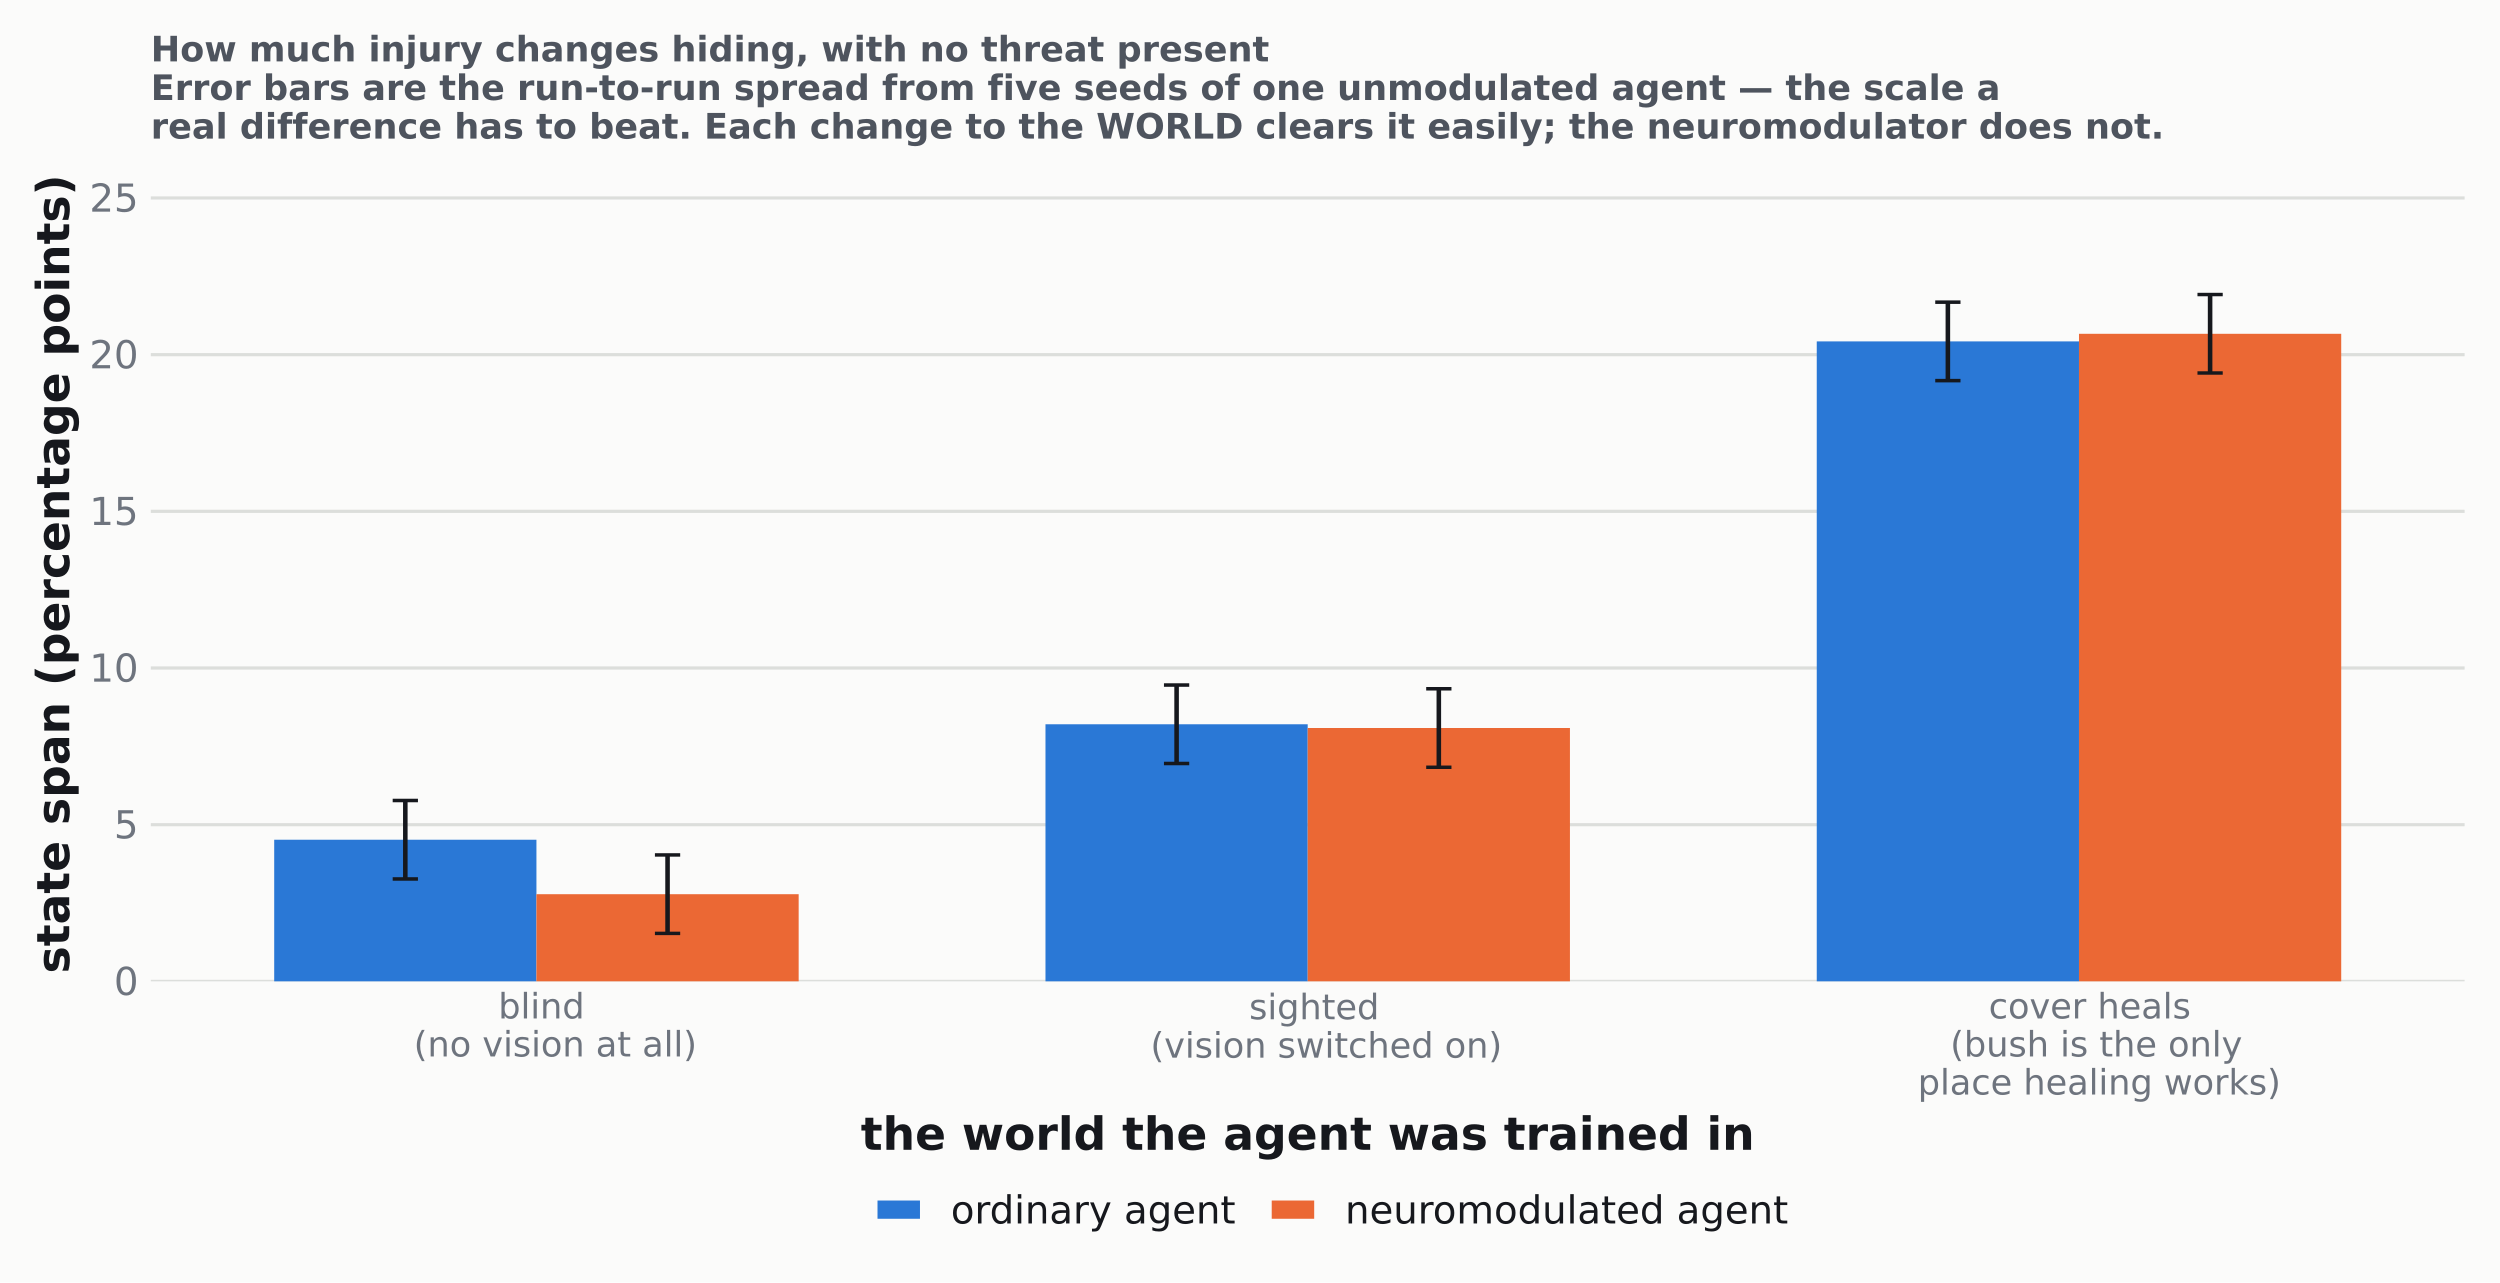
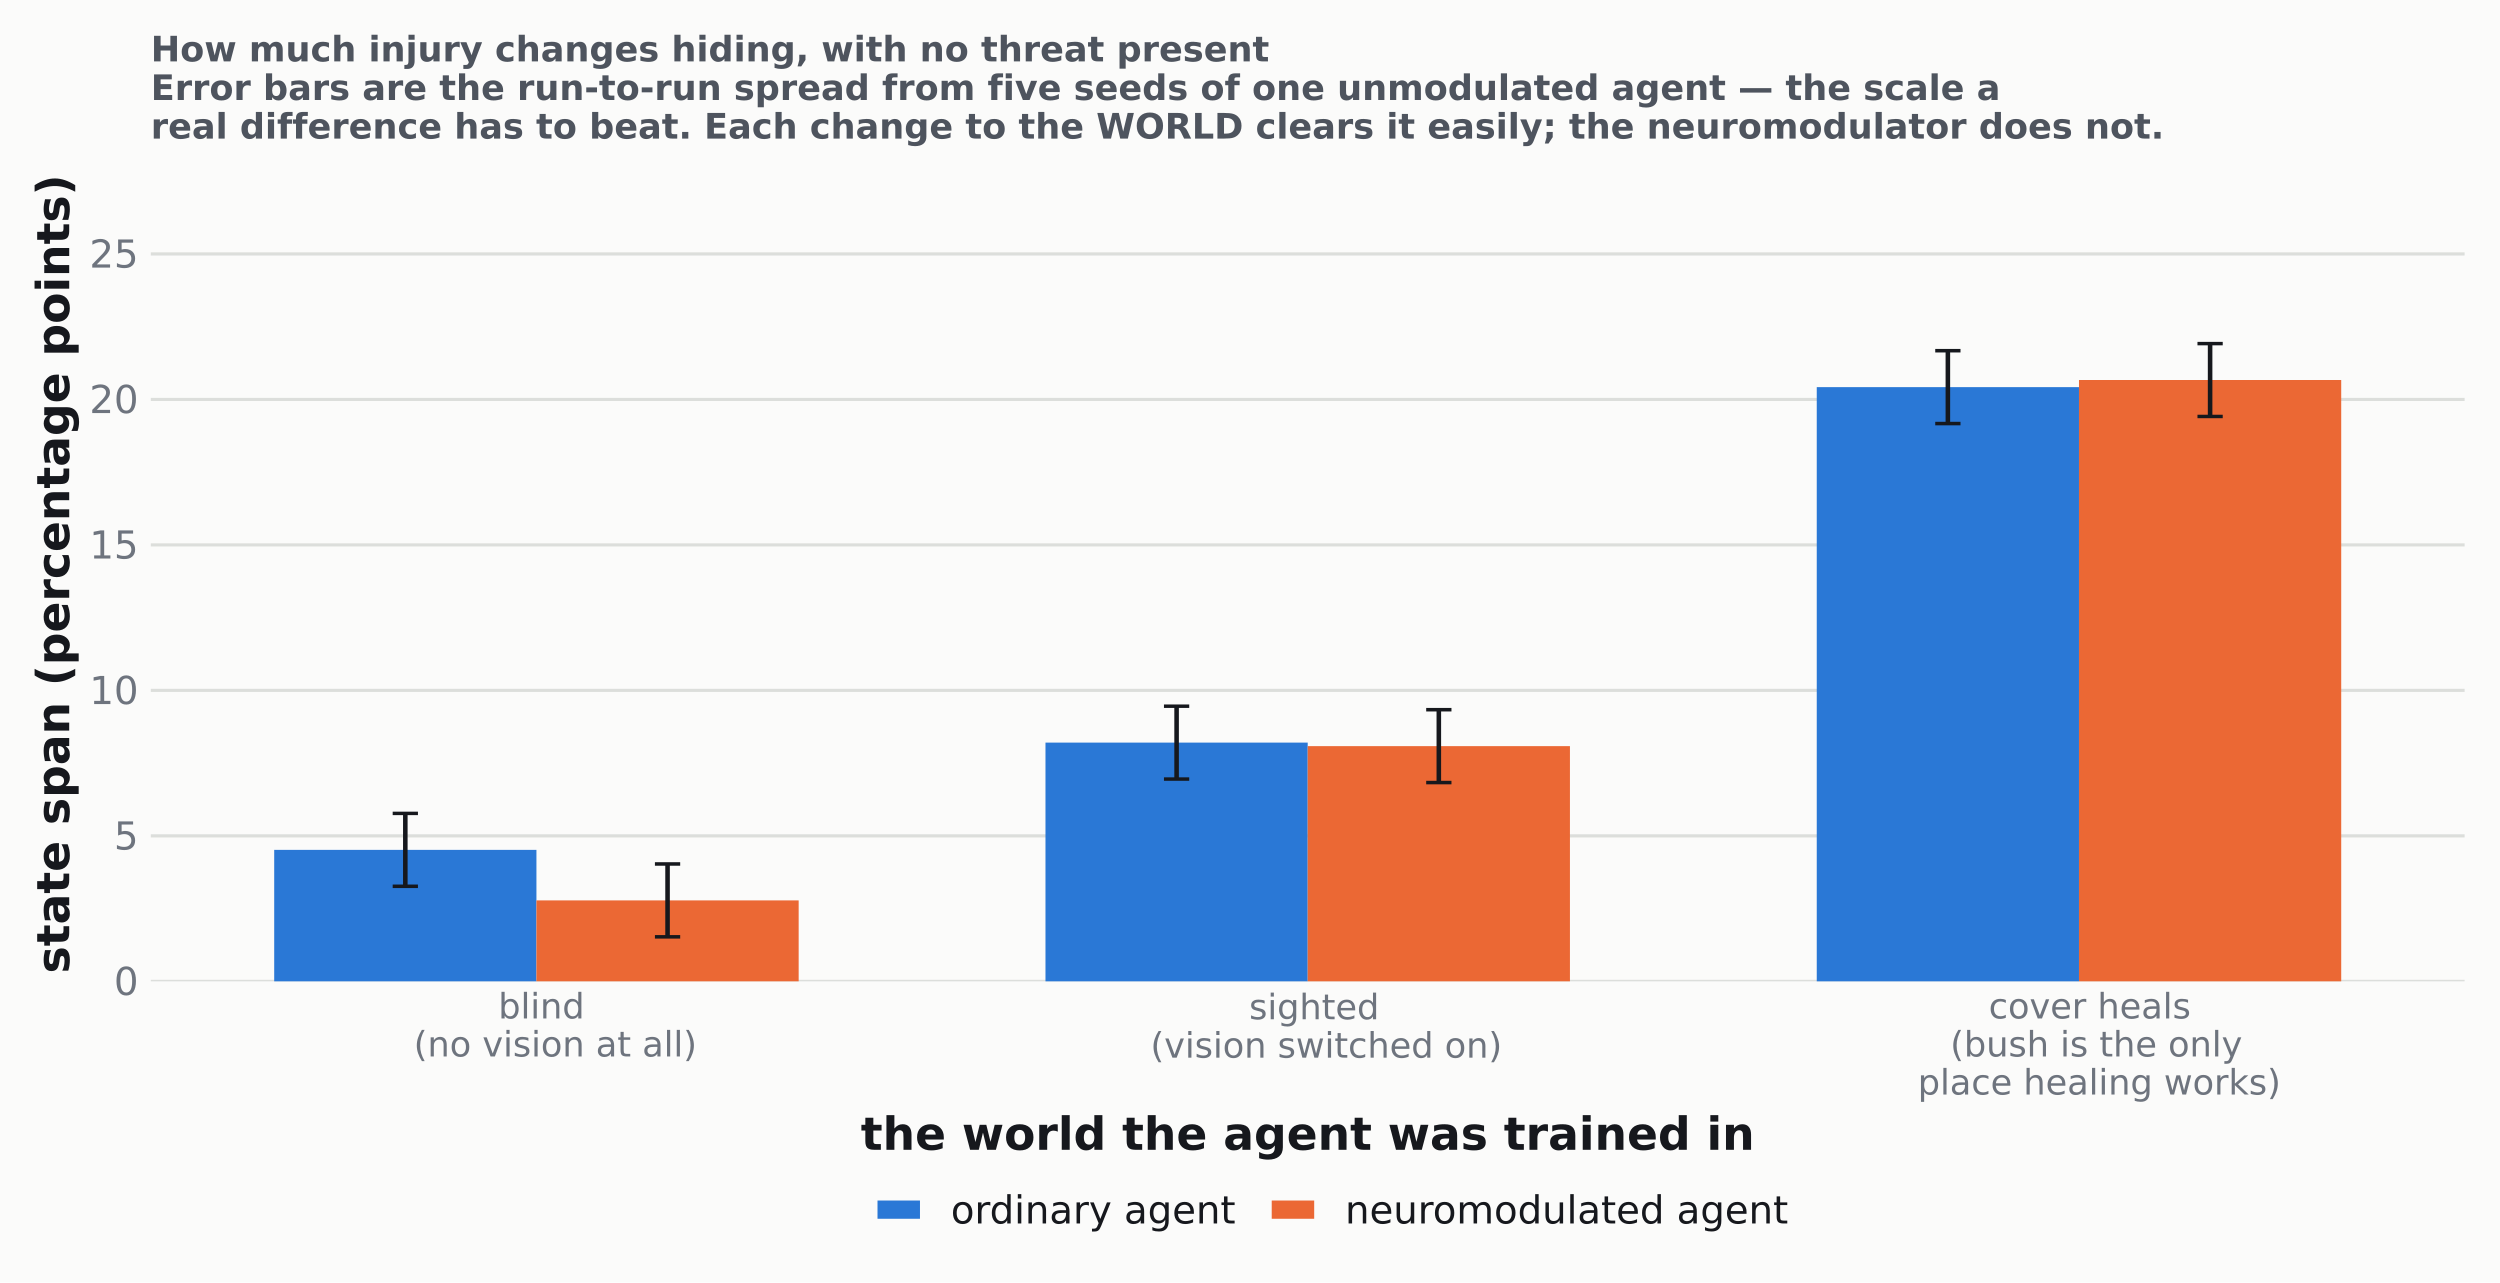
<svg xmlns="http://www.w3.org/2000/svg" xmlns:xlink="http://www.w3.org/1999/xlink" width="712.307pt" height="365.392pt" viewBox="0 0 712.307 365.392" version="1.1">
  <defs>
    <style type="text/css">*{stroke-linejoin: round; stroke-linecap: butt}</style>
  </defs>
  <g id="figure_1">
    <g id="patch_1">
      <path d="M 0 365.392  L 712.307 365.392  L 712.307 0  L 0 0  z " style="fill: #fbfbfa" />
    </g>
    <g id="axes_1">
      <g id="patch_2">
        <path d="M 42.966 279.609  L 702.227 279.609  L 702.227 47.483  L 42.966 47.483  z " style="fill: #fbfbfa" />
      </g>
      <g id="matplotlib.axis_1">
        <g id="xtick_1">
          <g id="line2d_1" />
          <g id="text_1">
            <text style="font-size: 10px; font-family: 'Pretendard', 'system-ui', 'DejaVu Sans', sans-serif; fill: #6e747e" transform="translate(141.9731 290.1796)">blind</text>
            <text style="font-size: 10px; font-family: 'Pretendard', 'system-ui', 'DejaVu Sans', sans-serif; fill: #6e747e" transform="translate(117.8957 301.0199)">(no vision at all)</text>
          </g>
        </g>
        <g id="xtick_2">
          <g id="line2d_2" />
          <g id="text_2">
            <text style="font-size: 10px; font-family: 'Pretendard', 'system-ui', 'DejaVu Sans', sans-serif; fill: #6e747e" transform="translate(355.9017 290.4046)">sighted</text>
            <text style="font-size: 10px; font-family: 'Pretendard', 'system-ui', 'DejaVu Sans', sans-serif; fill: #6e747e" transform="translate(327.8001 301.3528)">(vision switched on)</text>
          </g>
        </g>
        <g id="xtick_3">
          <g id="line2d_3" />
          <g id="text_3">
            <text style="font-size: 10px; font-family: 'Pretendard', 'system-ui', 'DejaVu Sans', sans-serif; fill: #6e747e" transform="translate(566.6303 290.1796)">cover heals</text>
            <text style="font-size: 10px; font-family: 'Pretendard', 'system-ui', 'DejaVu Sans', sans-serif; fill: #6e747e" transform="translate(555.6694 301.0199)">(bush is the only</text>
            <text style="font-size: 10px; font-family: 'Pretendard', 'system-ui', 'DejaVu Sans', sans-serif; fill: #6e747e" transform="translate(546.421 311.8603)">place healing works)</text>
          </g>
        </g>
        <g id="text_4">
          <text style="font-weight: 600; font-size: 13px; font-family: 'Pretendard', 'system-ui', 'DejaVu Sans', sans-serif; text-anchor: middle; fill: #16181d" x="372.596" y="327.597" transform="rotate(-0 372.5962 327.5965)">the world the agent was trained in</text>
        </g>
      </g>
      <g id="matplotlib.axis_2">
        <g id="ytick_1">
          <g id="line2d_4">
-             <path d="M 42.966 279.609  L 702.227 279.609  " clip-path="url(#p78c83ec78a)" style="fill: none; stroke: #dcdedb; stroke-width: 0.9; stroke-linecap: round" />
+             <path d="M 42.966 279.609  L 702.227 279.609  " clip-path="url(#p72ec5e50cf)" style="fill: none; stroke: #dcdedb; stroke-width: 0.9; stroke-linecap: round" />
          </g>
          <g id="line2d_5" />
          <g id="text_5">
            <text style="font-size: 11px; font-family: 'Pretendard', 'system-ui', 'DejaVu Sans', sans-serif; text-anchor: end; fill: #6e747e" x="39.466" y="283.498" transform="rotate(-0 39.46578 283.498)">0</text>
          </g>
        </g>
        <g id="ytick_2">
          <g id="line2d_6">
-             <path d="M 42.966 234.97  L 702.227 234.97  " clip-path="url(#p78c83ec78a)" style="fill: none; stroke: #dcdedb; stroke-width: 0.9; stroke-linecap: round" />
+             <path d="M 42.966 238.158  L 702.227 238.158  " clip-path="url(#p72ec5e50cf)" style="fill: none; stroke: #dcdedb; stroke-width: 0.9; stroke-linecap: round" />
          </g>
          <g id="line2d_7" />
          <g id="text_6">
-             <text style="font-size: 11px; font-family: 'Pretendard', 'system-ui', 'DejaVu Sans', sans-serif; text-anchor: end; fill: #6e747e" x="39.466" y="238.858" transform="rotate(-0 39.46578 238.8582)">5</text>
+             <text style="font-size: 11px; font-family: 'Pretendard', 'system-ui', 'DejaVu Sans', sans-serif; text-anchor: end; fill: #6e747e" x="39.466" y="242.047" transform="rotate(-0 39.46578 242.0468)">5</text>
          </g>
        </g>
        <g id="ytick_3">
          <g id="line2d_8">
-             <path d="M 42.966 190.33  L 702.227 190.33  " clip-path="url(#p78c83ec78a)" style="fill: none; stroke: #dcdedb; stroke-width: 0.9; stroke-linecap: round" />
+             <path d="M 42.966 196.707  L 702.227 196.707  " clip-path="url(#p72ec5e50cf)" style="fill: none; stroke: #dcdedb; stroke-width: 0.9; stroke-linecap: round" />
          </g>
          <g id="line2d_9" />
          <g id="text_7">
-             <text style="font-size: 11px; font-family: 'Pretendard', 'system-ui', 'DejaVu Sans', sans-serif; text-anchor: end; fill: #6e747e" x="39.466" y="194.218" transform="rotate(-0 39.46578 194.2184)">10</text>
+             <text style="font-size: 11px; font-family: 'Pretendard', 'system-ui', 'DejaVu Sans', sans-serif; text-anchor: end; fill: #6e747e" x="39.466" y="200.596" transform="rotate(-0 39.46578 200.5956)">10</text>
          </g>
        </g>
        <g id="ytick_4">
          <g id="line2d_10">
-             <path d="M 42.966 145.69  L 702.227 145.69  " clip-path="url(#p78c83ec78a)" style="fill: none; stroke: #dcdedb; stroke-width: 0.9; stroke-linecap: round" />
+             <path d="M 42.966 155.256  L 702.227 155.256  " clip-path="url(#p72ec5e50cf)" style="fill: none; stroke: #dcdedb; stroke-width: 0.9; stroke-linecap: round" />
          </g>
          <g id="line2d_11" />
          <g id="text_8">
-             <text style="font-size: 11px; font-family: 'Pretendard', 'system-ui', 'DejaVu Sans', sans-serif; text-anchor: end; fill: #6e747e" x="39.466" y="149.579" transform="rotate(-0 39.46578 149.5787)">15</text>
+             <text style="font-size: 11px; font-family: 'Pretendard', 'system-ui', 'DejaVu Sans', sans-serif; text-anchor: end; fill: #6e747e" x="39.466" y="159.144" transform="rotate(-0 39.46578 159.1443)">15</text>
          </g>
        </g>
        <g id="ytick_5">
          <g id="line2d_12">
-             <path d="M 42.966 101.05  L 702.227 101.05  " clip-path="url(#p78c83ec78a)" style="fill: none; stroke: #dcdedb; stroke-width: 0.9; stroke-linecap: round" />
+             <path d="M 42.966 113.804  L 702.227 113.804  " clip-path="url(#p72ec5e50cf)" style="fill: none; stroke: #dcdedb; stroke-width: 0.9; stroke-linecap: round" />
          </g>
          <g id="line2d_13" />
          <g id="text_9">
-             <text style="font-size: 11px; font-family: 'Pretendard', 'system-ui', 'DejaVu Sans', sans-serif; text-anchor: end; fill: #6e747e" x="39.466" y="104.939" transform="rotate(-0 39.46578 104.9389)">20</text>
+             <text style="font-size: 11px; font-family: 'Pretendard', 'system-ui', 'DejaVu Sans', sans-serif; text-anchor: end; fill: #6e747e" x="39.466" y="117.693" transform="rotate(-0 39.46578 117.6931)">20</text>
          </g>
        </g>
        <g id="ytick_6">
          <g id="line2d_14">
-             <path d="M 42.966 56.41  L 702.227 56.41  " clip-path="url(#p78c83ec78a)" style="fill: none; stroke: #dcdedb; stroke-width: 0.9; stroke-linecap: round" />
+             <path d="M 42.966 72.353  L 702.227 72.353  " clip-path="url(#p72ec5e50cf)" style="fill: none; stroke: #dcdedb; stroke-width: 0.9; stroke-linecap: round" />
          </g>
          <g id="line2d_15" />
          <g id="text_10">
-             <text style="font-size: 11px; font-family: 'Pretendard', 'system-ui', 'DejaVu Sans', sans-serif; text-anchor: end; fill: #6e747e" x="39.466" y="60.299" transform="rotate(-0 39.46578 60.29913)">25</text>
+             <text style="font-size: 11px; font-family: 'Pretendard', 'system-ui', 'DejaVu Sans', sans-serif; text-anchor: end; fill: #6e747e" x="39.466" y="76.242" transform="rotate(-0 39.46578 76.2419)">25</text>
          </g>
        </g>
        <g id="text_11">
          <text style="font-weight: 600; font-size: 13px; font-family: 'Pretendard', 'system-ui', 'DejaVu Sans', sans-serif; text-anchor: middle; fill: #16181d" x="19.716" y="163.546" transform="rotate(-90 19.71625 163.5459)">state span (percentage points)</text>
        </g>
      </g>
      <g id="patch_3">
-         <path d="M 78.126 279.609  L 152.843 279.609  L 152.843 239.259  L 78.126 239.259  z " clip-path="url(#p78c83ec78a)" style="fill: #2a78d6" />
+         <path d="M 78.126 279.609  L 152.843 279.609  L 152.843 242.141  L 78.126 242.141  z " clip-path="url(#p72ec5e50cf)" style="fill: #2a78d6" />
      </g>
      <g id="patch_4">
-         <path d="M 297.88 279.609  L 372.596 279.609  L 372.596 206.36  L 297.88 206.36  z " clip-path="url(#p78c83ec78a)" style="fill: #2a78d6" />
+         <path d="M 297.88 279.609  L 372.596 279.609  L 372.596 211.592  L 297.88 211.592  z " clip-path="url(#p72ec5e50cf)" style="fill: #2a78d6" />
      </g>
      <g id="patch_5">
-         <path d="M 517.634 279.609  L 592.35 279.609  L 592.35 97.275  L 517.634 97.275  z " clip-path="url(#p78c83ec78a)" style="fill: #2a78d6" />
+         <path d="M 517.634 279.609  L 592.35 279.609  L 592.35 110.299  L 517.634 110.299  z " clip-path="url(#p72ec5e50cf)" style="fill: #2a78d6" />
      </g>
      <g id="patch_6">
-         <path d="M 152.843 279.609  L 227.559 279.609  L 227.559 254.769  L 152.843 254.769  z " clip-path="url(#p78c83ec78a)" style="fill: #eb6834" />
+         <path d="M 152.843 279.609  L 227.559 279.609  L 227.559 256.544  L 152.843 256.544  z " clip-path="url(#p72ec5e50cf)" style="fill: #eb6834" />
      </g>
      <g id="patch_7">
-         <path d="M 372.596 279.609  L 447.312 279.609  L 447.312 207.43  L 372.596 207.43  z " clip-path="url(#p78c83ec78a)" style="fill: #eb6834" />
+         <path d="M 372.596 279.609  L 447.312 279.609  L 447.312 212.586  L 372.596 212.586  z " clip-path="url(#p72ec5e50cf)" style="fill: #eb6834" />
      </g>
      <g id="patch_8">
-         <path d="M 592.35 279.609  L 667.066 279.609  L 667.066 95.1  L 592.35 95.1  z " clip-path="url(#p78c83ec78a)" style="fill: #eb6834" />
+         <path d="M 592.35 279.609  L 667.066 279.609  L 667.066 108.279  L 592.35 108.279  z " clip-path="url(#p72ec5e50cf)" style="fill: #eb6834" />
      </g>
      <g id="LineCollection_1">
-         <path d="M 115.484 250.439  L 115.484 228.079  " clip-path="url(#p78c83ec78a)" style="fill: none; stroke: #16181d; stroke-width: 1.3" />
+         <path d="M 115.484 252.522  L 115.484 231.759  " clip-path="url(#p72ec5e50cf)" style="fill: none; stroke: #16181d; stroke-width: 1.3" />
      </g>
      <g id="line2d_16">
        <defs>
-           <path id="me6dc8d5fbb" d="M 3.6 0  L -3.6 -0  " style="stroke: #16181d" />
+           <path id="me4b561fac8" d="M 3.6 0  L -3.6 -0  " style="stroke: #16181d" />
        </defs>
-         <g clip-path="url(#p78c83ec78a)">
-           <use xlink:href="#me6dc8d5fbb" x="115.484" y="250.439" style="fill: #2a78d6; stroke: #16181d" />
+         <g clip-path="url(#p72ec5e50cf)">
+           <use xlink:href="#me4b561fac8" x="115.484" y="252.522" style="fill: #2a78d6; stroke: #16181d" />
        </g>
      </g>
      <g id="line2d_17">
-         <g clip-path="url(#p78c83ec78a)">
-           <use xlink:href="#me6dc8d5fbb" x="115.484" y="228.079" style="fill: #2a78d6; stroke: #16181d" />
+         <g clip-path="url(#p72ec5e50cf)">
+           <use xlink:href="#me4b561fac8" x="115.484" y="231.759" style="fill: #2a78d6; stroke: #16181d" />
        </g>
      </g>
      <g id="LineCollection_2">
-         <path d="M 335.238 217.541  L 335.238 195.18  " clip-path="url(#p78c83ec78a)" style="fill: none; stroke: #16181d; stroke-width: 1.3" />
+         <path d="M 335.238 221.974  L 335.238 201.211  " clip-path="url(#p72ec5e50cf)" style="fill: none; stroke: #16181d; stroke-width: 1.3" />
      </g>
      <g id="line2d_18">
-         <g clip-path="url(#p78c83ec78a)">
-           <use xlink:href="#me6dc8d5fbb" x="335.238" y="217.541" style="fill: #2a78d6; stroke: #16181d" />
+         <g clip-path="url(#p72ec5e50cf)">
+           <use xlink:href="#me4b561fac8" x="335.238" y="221.974" style="fill: #2a78d6; stroke: #16181d" />
        </g>
      </g>
      <g id="line2d_19">
-         <g clip-path="url(#p78c83ec78a)">
-           <use xlink:href="#me6dc8d5fbb" x="335.238" y="195.18" style="fill: #2a78d6; stroke: #16181d" />
+         <g clip-path="url(#p72ec5e50cf)">
+           <use xlink:href="#me4b561fac8" x="335.238" y="201.211" style="fill: #2a78d6; stroke: #16181d" />
        </g>
      </g>
      <g id="LineCollection_3">
-         <path d="M 554.992 108.455  L 554.992 86.095  " clip-path="url(#p78c83ec78a)" style="fill: none; stroke: #16181d; stroke-width: 1.3" />
+         <path d="M 554.992 120.68  L 554.992 99.917  " clip-path="url(#p72ec5e50cf)" style="fill: none; stroke: #16181d; stroke-width: 1.3" />
      </g>
      <g id="line2d_20">
-         <g clip-path="url(#p78c83ec78a)">
-           <use xlink:href="#me6dc8d5fbb" x="554.992" y="108.455" style="fill: #2a78d6; stroke: #16181d" />
+         <g clip-path="url(#p72ec5e50cf)">
+           <use xlink:href="#me4b561fac8" x="554.992" y="120.68" style="fill: #2a78d6; stroke: #16181d" />
        </g>
      </g>
      <g id="line2d_21">
-         <g clip-path="url(#p78c83ec78a)">
-           <use xlink:href="#me6dc8d5fbb" x="554.992" y="86.095" style="fill: #2a78d6; stroke: #16181d" />
+         <g clip-path="url(#p72ec5e50cf)">
+           <use xlink:href="#me4b561fac8" x="554.992" y="99.917" style="fill: #2a78d6; stroke: #16181d" />
        </g>
      </g>
      <g id="LineCollection_4">
-         <path d="M 190.201 265.95  L 190.201 243.589  " clip-path="url(#p78c83ec78a)" style="fill: none; stroke: #16181d; stroke-width: 1.3" />
+         <path d="M 190.201 266.925  L 190.201 246.162  " clip-path="url(#p72ec5e50cf)" style="fill: none; stroke: #16181d; stroke-width: 1.3" />
      </g>
      <g id="line2d_22">
-         <g clip-path="url(#p78c83ec78a)">
-           <use xlink:href="#me6dc8d5fbb" x="190.201" y="265.95" style="fill: #2a78d6; stroke: #16181d" />
+         <g clip-path="url(#p72ec5e50cf)">
+           <use xlink:href="#me4b561fac8" x="190.201" y="266.925" style="fill: #2a78d6; stroke: #16181d" />
        </g>
      </g>
      <g id="line2d_23">
-         <g clip-path="url(#p78c83ec78a)">
-           <use xlink:href="#me6dc8d5fbb" x="190.201" y="243.589" style="fill: #2a78d6; stroke: #16181d" />
+         <g clip-path="url(#p72ec5e50cf)">
+           <use xlink:href="#me4b561fac8" x="190.201" y="246.162" style="fill: #2a78d6; stroke: #16181d" />
        </g>
      </g>
      <g id="LineCollection_5">
-         <path d="M 409.954 218.61  L 409.954 196.25  " clip-path="url(#p78c83ec78a)" style="fill: none; stroke: #16181d; stroke-width: 1.3" />
+         <path d="M 409.954 222.967  L 409.954 202.204  " clip-path="url(#p72ec5e50cf)" style="fill: none; stroke: #16181d; stroke-width: 1.3" />
      </g>
      <g id="line2d_24">
-         <g clip-path="url(#p78c83ec78a)">
-           <use xlink:href="#me6dc8d5fbb" x="409.954" y="218.61" style="fill: #2a78d6; stroke: #16181d" />
+         <g clip-path="url(#p72ec5e50cf)">
+           <use xlink:href="#me4b561fac8" x="409.954" y="222.967" style="fill: #2a78d6; stroke: #16181d" />
        </g>
      </g>
      <g id="line2d_25">
-         <g clip-path="url(#p78c83ec78a)">
-           <use xlink:href="#me6dc8d5fbb" x="409.954" y="196.25" style="fill: #2a78d6; stroke: #16181d" />
+         <g clip-path="url(#p72ec5e50cf)">
+           <use xlink:href="#me4b561fac8" x="409.954" y="202.204" style="fill: #2a78d6; stroke: #16181d" />
        </g>
      </g>
      <g id="LineCollection_6">
-         <path d="M 629.708 106.28  L 629.708 83.92  " clip-path="url(#p78c83ec78a)" style="fill: none; stroke: #16181d; stroke-width: 1.3" />
+         <path d="M 629.708 118.661  L 629.708 97.898  " clip-path="url(#p72ec5e50cf)" style="fill: none; stroke: #16181d; stroke-width: 1.3" />
      </g>
      <g id="line2d_26">
-         <g clip-path="url(#p78c83ec78a)">
-           <use xlink:href="#me6dc8d5fbb" x="629.708" y="106.28" style="fill: #2a78d6; stroke: #16181d" />
+         <g clip-path="url(#p72ec5e50cf)">
+           <use xlink:href="#me4b561fac8" x="629.708" y="118.661" style="fill: #2a78d6; stroke: #16181d" />
        </g>
      </g>
      <g id="line2d_27">
-         <g clip-path="url(#p78c83ec78a)">
-           <use xlink:href="#me6dc8d5fbb" x="629.708" y="83.92" style="fill: #2a78d6; stroke: #16181d" />
+         <g clip-path="url(#p72ec5e50cf)">
+           <use xlink:href="#me4b561fac8" x="629.708" y="97.898" style="fill: #2a78d6; stroke: #16181d" />
        </g>
      </g>
      <g id="text_12">
        <text style="font-weight: 600; font-size: 10px; font-family: 'Pretendard', 'system-ui', 'DejaVu Sans', sans-serif; fill: #4e545e" transform="translate(42.96578 17.4925)">How much injury changes hiding, with no threat present</text>
        <text style="font-weight: 600; font-size: 10px; font-family: 'Pretendard', 'system-ui', 'DejaVu Sans', sans-serif; fill: #4e545e" transform="translate(42.96578 28.4875)">Error bars are the run-to-run spread from five seeds of one unmodulated agent — the scale a</text>
        <text style="font-weight: 600; font-size: 10px; font-family: 'Pretendard', 'system-ui', 'DejaVu Sans', sans-serif; fill: #4e545e" transform="translate(42.96578 39.4825)">real difference has to beat. Each change to the WORLD clears it easily; the neuromodulator does not.</text>
      </g>
      <g id="legend_1">
        <g id="patch_9">
          <path d="M 250.021 347.255  L 262.121 347.255  L 262.121 342.057  L 250.021 342.057  z " style="fill: #2a78d6" />
        </g>
        <g id="text_13">
          <text style="font-size: 11px; font-family: 'Pretendard', 'system-ui', 'DejaVu Sans', sans-serif; text-anchor: start; fill: #16181d" x="270.921" y="348.602" transform="rotate(-0 270.921 348.6021)">ordinary agent</text>
        </g>
        <g id="patch_10">
          <path d="M 362.343 347.255  L 374.443 347.255  L 374.443 342.057  L 362.343 342.057  z " style="fill: #eb6834" />
        </g>
        <g id="text_14">
          <text style="font-size: 11px; font-family: 'Pretendard', 'system-ui', 'DejaVu Sans', sans-serif; text-anchor: start; fill: #16181d" x="383.243" y="348.602" transform="rotate(-0 383.243 348.6021)">neuromodulated agent</text>
        </g>
      </g>
    </g>
  </g>
  <defs>
-     <clipPath id="p78c83ec78a">
+     <clipPath id="p72ec5e50cf">
      <rect x="42.966" y="47.483" width="659.261" height="232.127" />
    </clipPath>
  </defs>
</svg>
